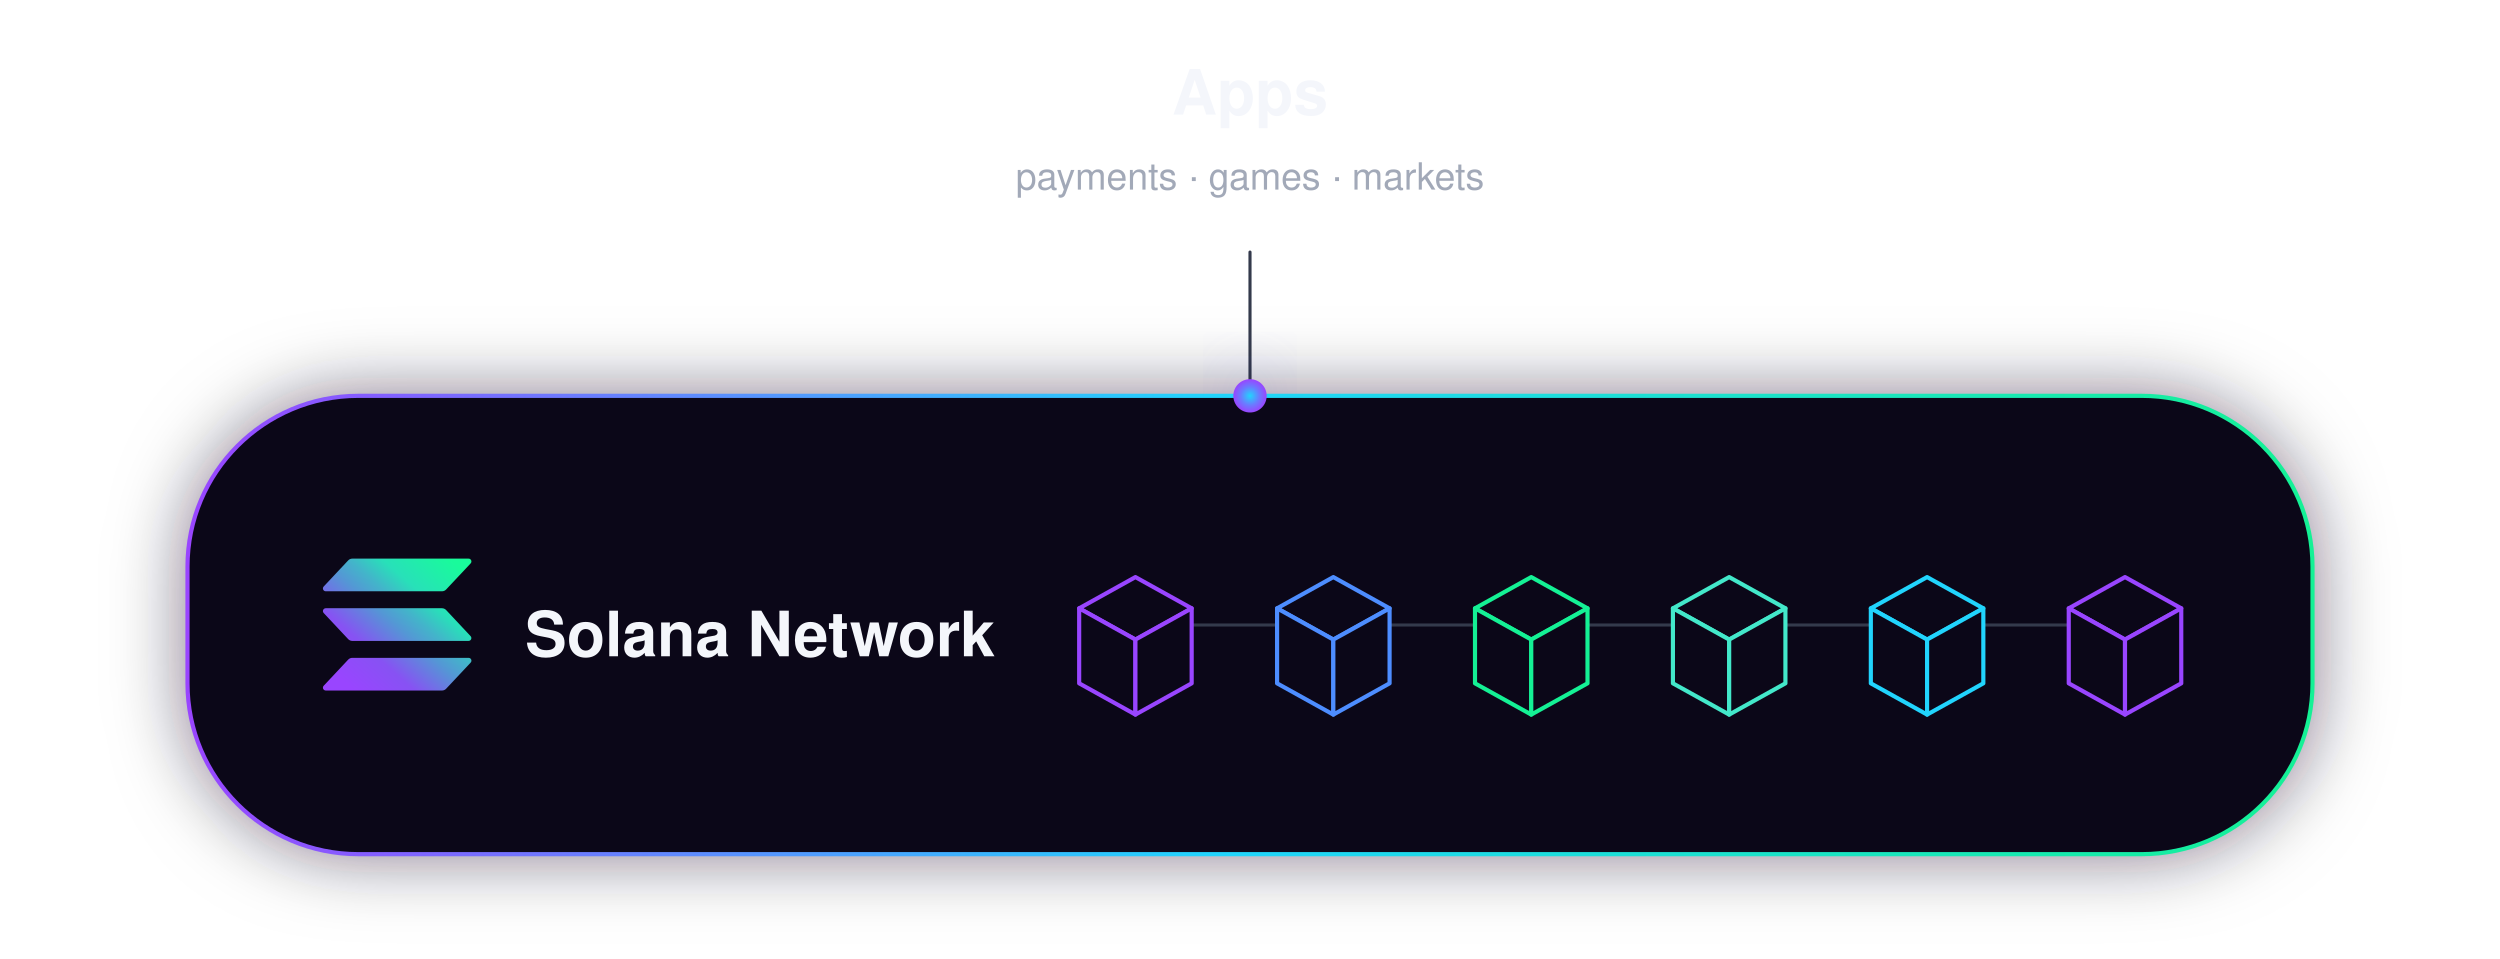
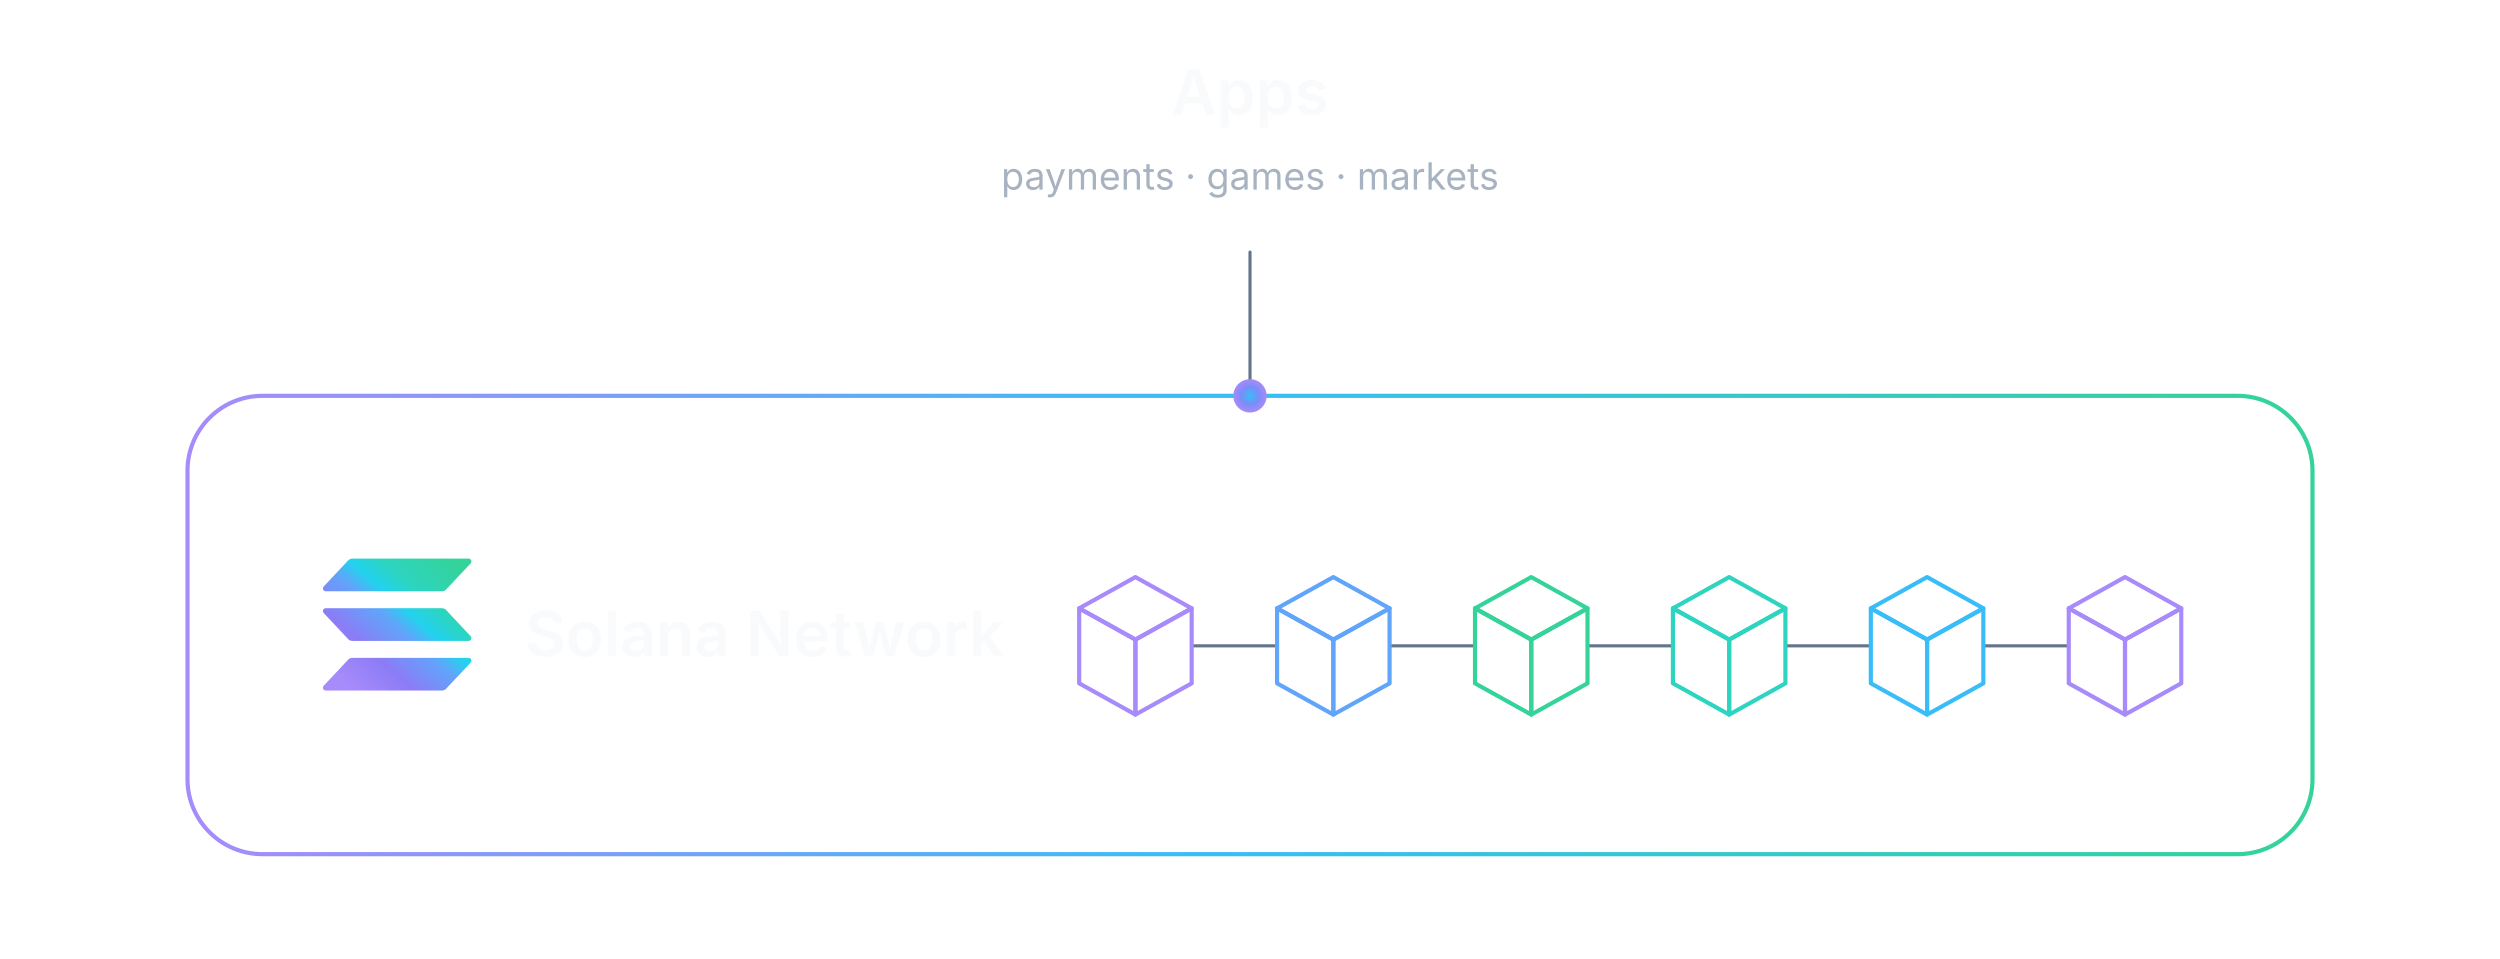
<svg xmlns="http://www.w3.org/2000/svg" width="1200" height="460" viewBox="0 0 1200 460" role="img" aria-labelledby="title desc">
  <defs>
    <linearGradient id="network-gradient" x1="90" y1="230" x2="1110" y2="230" gradientUnits="userSpaceOnUse">
-       <stop stop-color="#9945ff" />
-       <stop offset=".48" stop-color="#21d4fd" />
-       <stop offset="1" stop-color="#14f195" />
+       <stop stop-color="#a78bfa" />
+       <stop offset=".48" stop-color="#38bdf8" />
+       <stop offset="1" stop-color="#34d399" />
    </linearGradient>
    <linearGradient id="solana-mark-gradient" x1="2.561" y1="27.642" x2="27.258" y2="-.397" gradientUnits="userSpaceOnUse">
-       <stop offset=".08" stop-color="#9945ff" />
-       <stop offset=".3" stop-color="#8752f3" />
-       <stop offset=".5" stop-color="#5497d5" />
-       <stop offset=".6" stop-color="#43b4ca" />
-       <stop offset=".72" stop-color="#28e0b9" />
-       <stop offset=".97" stop-color="#19fb9b" />
+       <stop offset=".08" stop-color="#a78bfa" />
+       <stop offset=".3" stop-color="#8b7cf6" />
+       <stop offset=".5" stop-color="#60a5fa" />
+       <stop offset=".6" stop-color="#22d3ee" />
+       <stop offset=".72" stop-color="#2dd4bf" />
+       <stop offset=".97" stop-color="#34d399" />
    </linearGradient>
    <radialGradient id="connection-gradient">
-       <stop stop-color="#21d4fd" />
-       <stop offset=".55" stop-color="#6a7cff" />
-       <stop offset="1" stop-color="#9945ff" />
+       <stop stop-color="#38bdf8" />
+       <stop offset=".55" stop-color="#7c8cf8" />
+       <stop offset="1" stop-color="#a78bfa" />
    </radialGradient>
-     <filter id="network-glow" x="-12%" y="-35%" width="124%" height="170%">
-       <feGaussianBlur stdDeviation="18" />
-     </filter>
  </defs>
  <style>
-     .heading{fill:#f4f6fb;font:600 30px Diatype,Helvetica,sans-serif}.body{fill:#a2a9b8;font:18px Diatype,Helvetica,sans-serif}.connector{fill:none;stroke:#343a4c;stroke-width:1.5;stroke-linecap:round}.node{fill:#0b0718;stroke-width:2;stroke-linejoin:round}
+     .heading{fill:#f8fafc;font:600 30px Diatype,Inter,ui-sans-serif,system-ui,sans-serif}.body{fill:#a8b3c2;font:18px Diatype,Inter,ui-sans-serif,system-ui,sans-serif}.connector{fill:none;stroke:#64748b;stroke-width:1.5;stroke-linecap:round}.node{fill:none;stroke-width:2;stroke-linejoin:round}
  </style>
  <text class="heading" x="600" y="55" text-anchor="middle">Apps</text>
  <text class="body" x="600" y="91" text-anchor="middle">payments · games · markets</text>
  <path class="connector" d="M600 121V190" />
-   <circle cx="600" cy="190" r="18" fill="url(#connection-gradient)" opacity=".12" filter="url(#network-glow)" />
-   <rect x="90" y="190" width="1020" height="220" rx="82" fill="#151024" opacity=".55" filter="url(#network-glow)" />
-   <rect x="90" y="190" width="1020" height="220" rx="82" fill="#0b0718" stroke="url(#network-gradient)" stroke-width="2" />
+   <rect x="90" y="190" width="1020" height="220" rx="36" fill="none" stroke="url(#network-gradient)" stroke-width="2" />
  <circle cx="600" cy="190" r="8" fill="url(#connection-gradient)" />
  <path d="m30.179 21.3-5.008 5.332a1.143 1.143 0 0 1-.848.368H.583a.59.59 0 0 1-.535-.348.568.568 0 0 1-.04-.328.593.593 0 0 1 .148-.298l5.002-5.332a1.141 1.141 0 0 1 .848-.368h23.74a.574.574 0 0 1 .43.971l.003.003ZM25.17 10.56a1.192 1.192 0 0 0-.848-.368H.583a.59.59 0 0 0-.535.349.569.569 0 0 0-.04.328c.02.112.071.213.148.297l5.002 5.335c.107.115.24.208.384.27.147.064.303.095.464.098h23.74a.574.574 0 0 0 .529-.348.569.569 0 0 0-.108-.623l-5-5.335.003-.003ZM.582 6.73h23.74a1.2 1.2 0 0 0 .464-.096c.147-.064.277-.154.384-.272L30.18 1.03a.579.579 0 0 0-.107-.881.571.571 0 0 0-.323-.09H6.006c-.158 0-.317.034-.464.095a1.126 1.126 0 0 0-.384.273L.156 5.759a.582.582 0 0 0-.108.625.59.59 0 0 0 .534.348V6.73Z" fill="url(#solana-mark-gradient)" transform="translate(155 268) scale(2.35)" />
  <text class="heading" x="252" y="315">Solana Network</text>
-   <path class="connector" d="M525 300H1030" />
-   <g class="node" stroke="#9945ff" transform="translate(545 277)">
+   <path class="connector" d="M572 310H613M667 310H708M762 310H803M857 310H898M952 310H993" />
+   <g class="node" stroke="#a78bfa" transform="translate(545 277)">
    <path d="M0 0 27 15 0 30-27 15Z" />
    <path d="M-27 15 0 30V66L-27 51Z" />
    <path d="M27 15 0 30V66L27 51Z" />
  </g>
-   <g class="node" stroke="#4d8dff" transform="translate(640 277)">
+   <g class="node" stroke="#60a5fa" transform="translate(640 277)">
    <path d="M0 0 27 15 0 30-27 15Z" />
    <path d="M-27 15 0 30V66L-27 51Z" />
    <path d="M27 15 0 30V66L27 51Z" />
  </g>
-   <g class="node" stroke="#14f195" transform="translate(735 277)">
+   <g class="node" stroke="#34d399" transform="translate(735 277)">
    <path d="M0 0 27 15 0 30-27 15Z" />
    <path d="M-27 15 0 30V66L-27 51Z" />
    <path d="M27 15 0 30V66L27 51Z" />
  </g>
-   <g class="node" stroke="#43e8ca" transform="translate(830 277)">
+   <g class="node" stroke="#2dd4bf" transform="translate(830 277)">
    <path d="M0 0 27 15 0 30-27 15Z" />
    <path d="M-27 15 0 30V66L-27 51Z" />
    <path d="M27 15 0 30V66L27 51Z" />
  </g>
-   <g class="node" stroke="#21d4fd" transform="translate(925 277)">
+   <g class="node" stroke="#38bdf8" transform="translate(925 277)">
    <path d="M0 0 27 15 0 30-27 15Z" />
    <path d="M-27 15 0 30V66L-27 51Z" />
    <path d="M27 15 0 30V66L27 51Z" />
  </g>
-   <g class="node" stroke="#9945ff" transform="translate(1020 277)">
+   <g class="node" stroke="#a78bfa" transform="translate(1020 277)">
    <path d="M0 0 27 15 0 30-27 15Z" />
    <path d="M-27 15 0 30V66L-27 51Z" />
    <path d="M27 15 0 30V66L27 51Z" />
  </g>
</svg>
